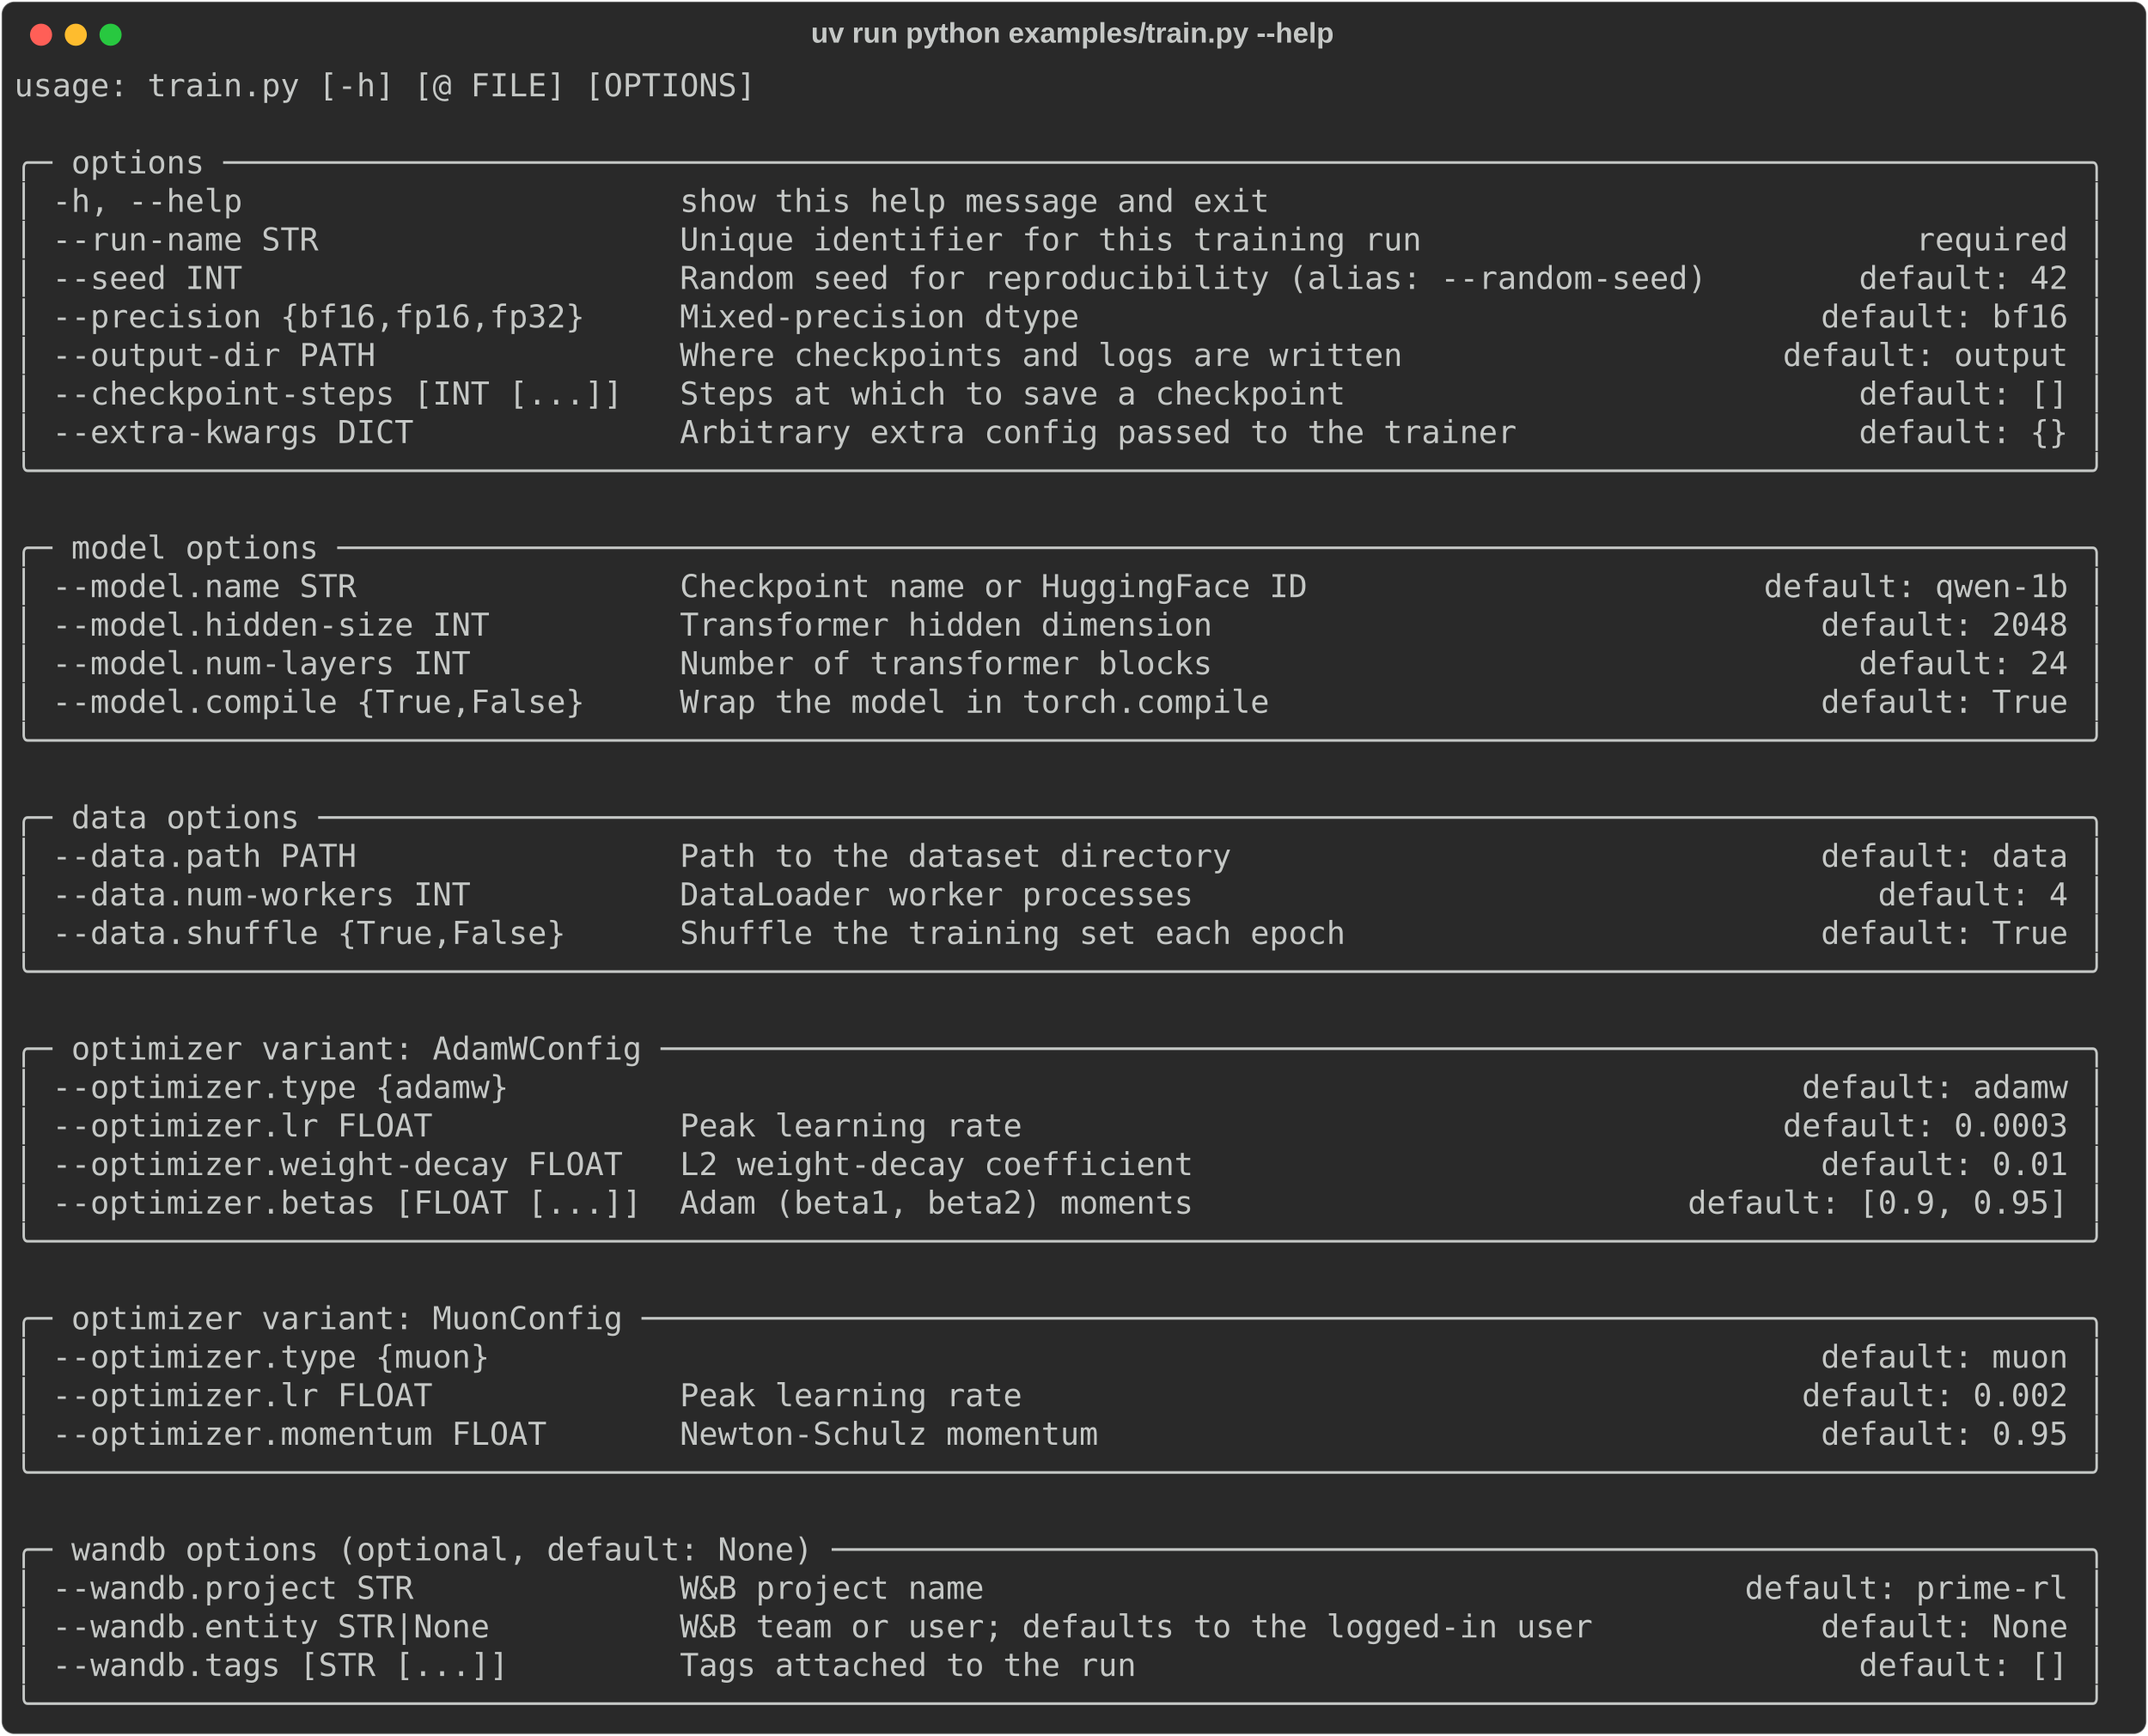
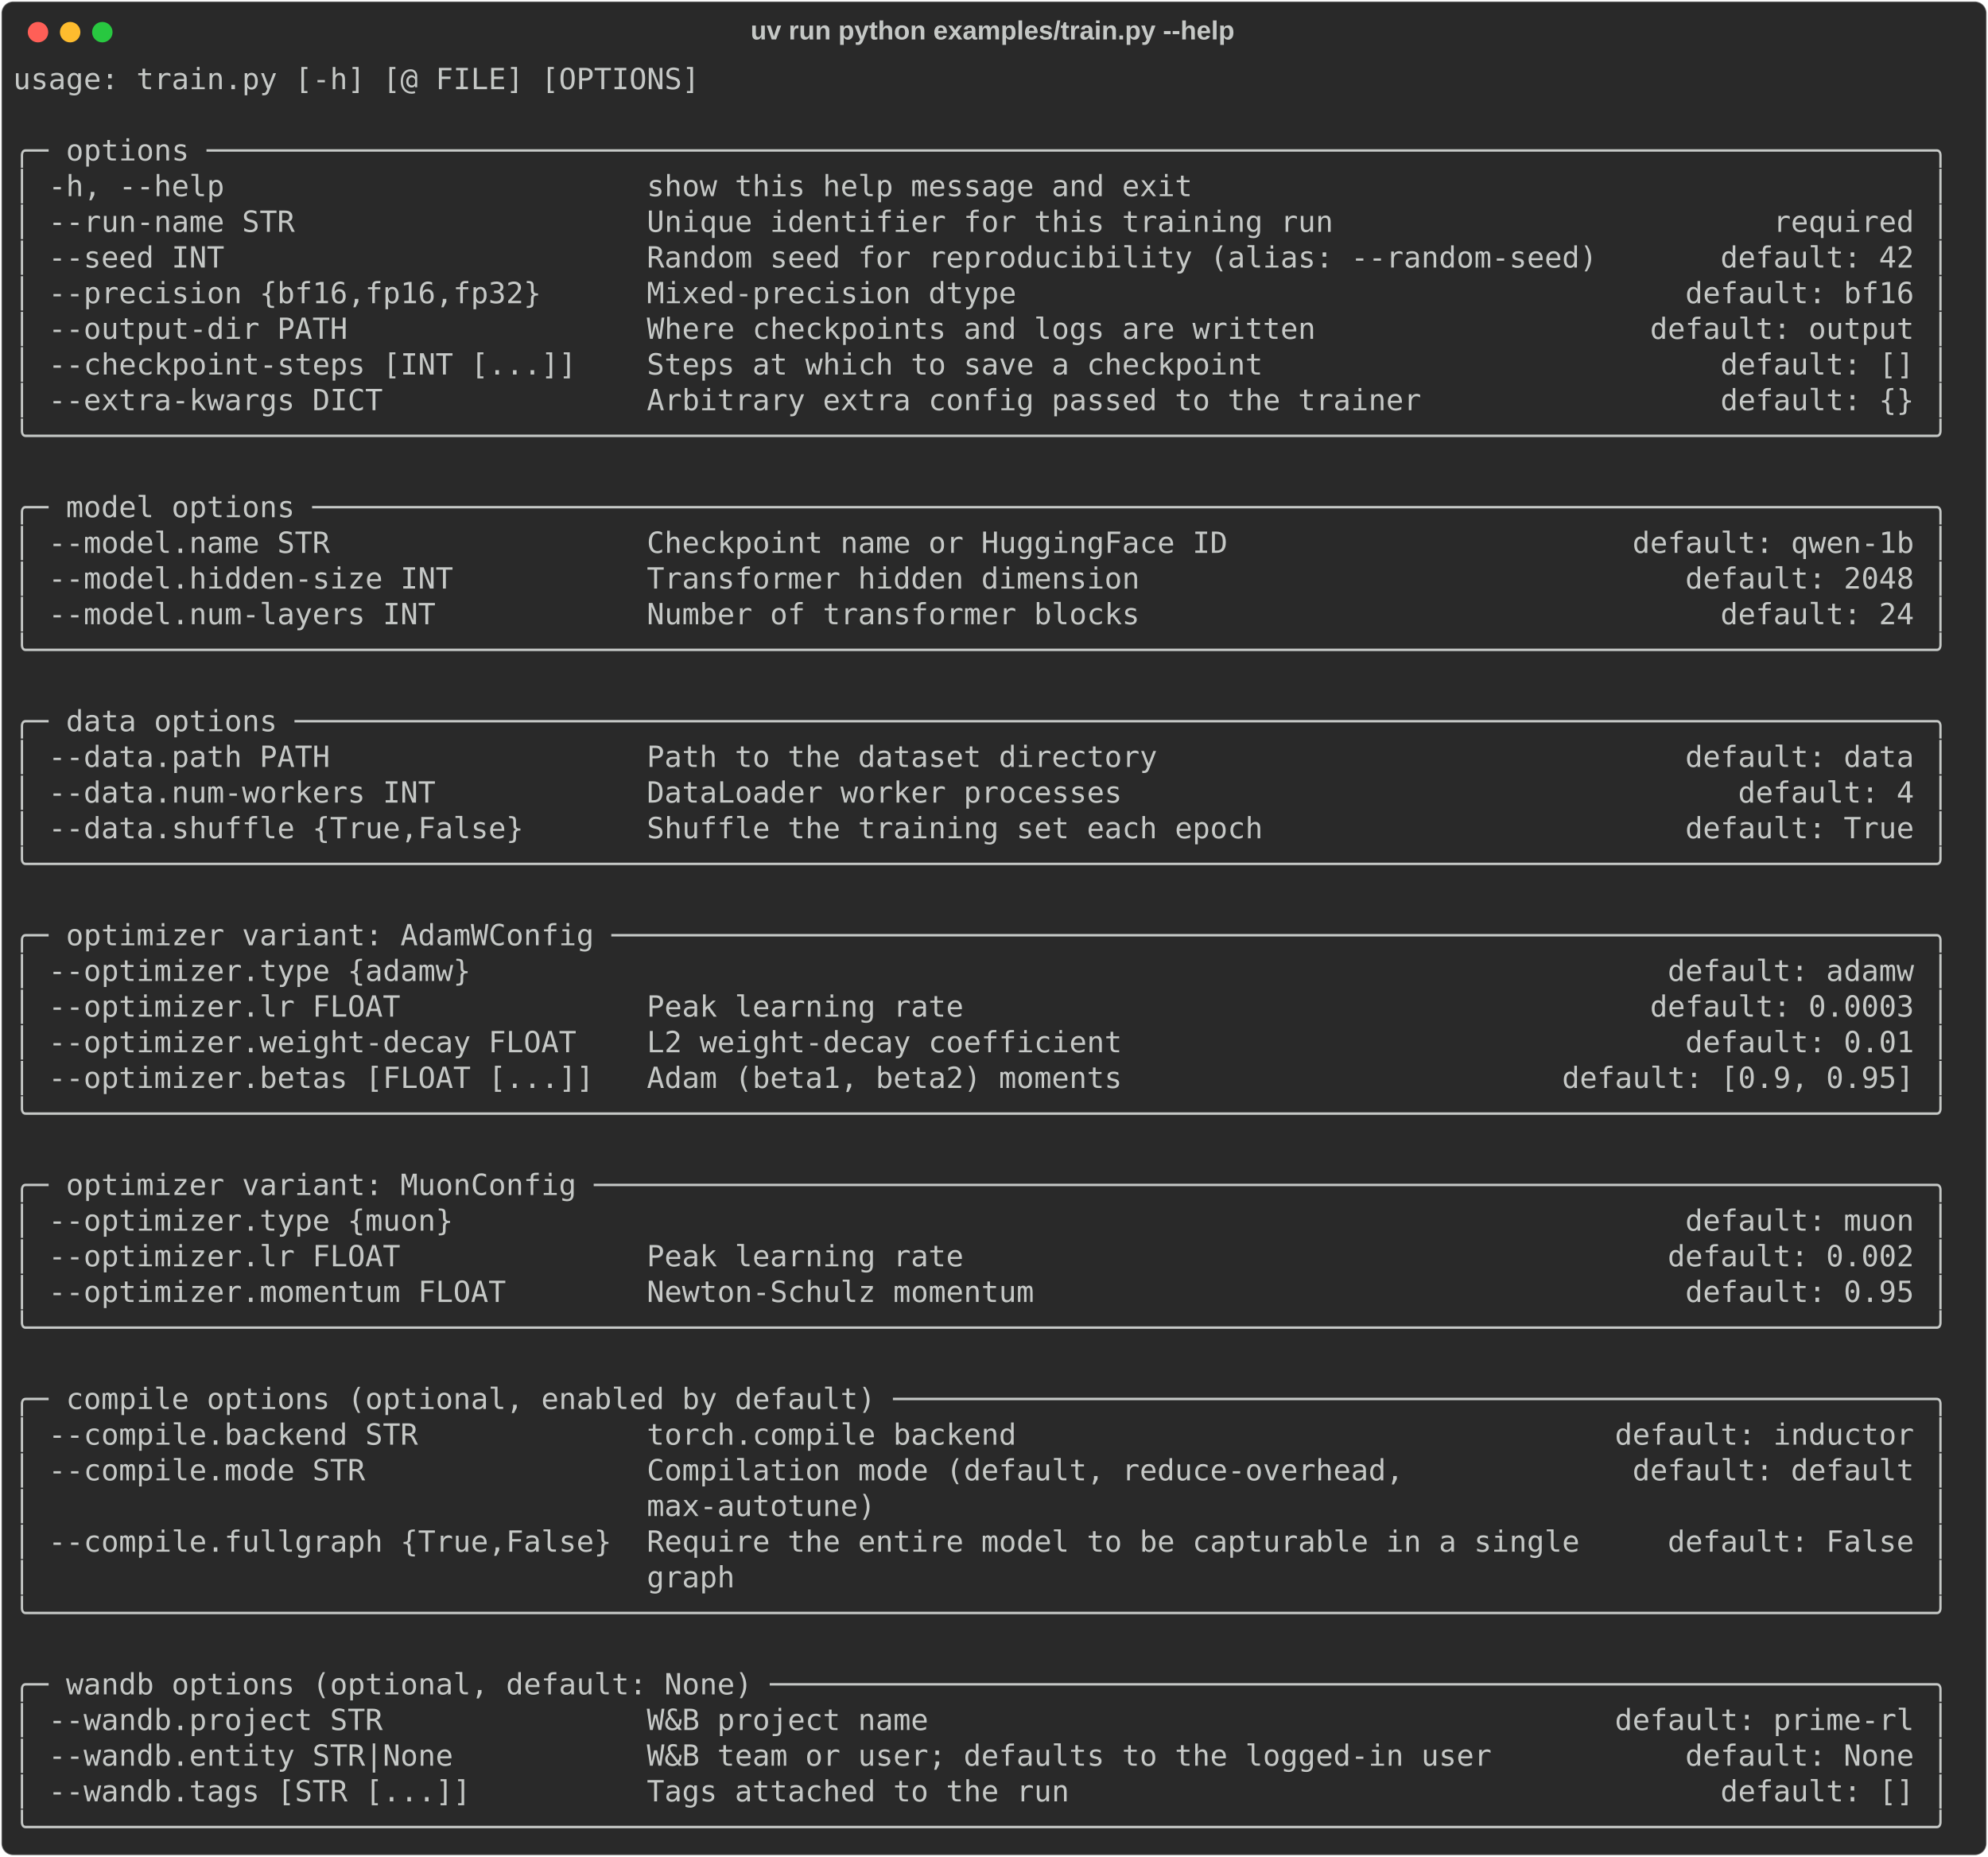
- <svg xmlns="http://www.w3.org/2000/svg" class="rich-terminal" viewBox="0 0 1360 1099.2">
+ <svg xmlns="http://www.w3.org/2000/svg" class="rich-terminal" viewBox="0 0 1360 1270.0">
  <style>

    @font-face {
        font-family: "Fira Code";
        src: local("FiraCode-Regular"),
                url("https://cdnjs.cloudflare.com/ajax/libs/firacode/6.2.0/woff2/FiraCode-Regular.woff2") format("woff2"),
                url("https://cdnjs.cloudflare.com/ajax/libs/firacode/6.2.0/woff/FiraCode-Regular.woff") format("woff");
        font-style: normal;
        font-weight: 400;
    }
    @font-face {
        font-family: "Fira Code";
        src: local("FiraCode-Bold"),
                url("https://cdnjs.cloudflare.com/ajax/libs/firacode/6.2.0/woff2/FiraCode-Bold.woff2") format("woff2"),
                url("https://cdnjs.cloudflare.com/ajax/libs/firacode/6.2.0/woff/FiraCode-Bold.woff") format("woff");
        font-style: bold;
        font-weight: 700;
    }

-     .terminal-1490849229-matrix {
+     .terminal-894539248-matrix {
        font-family: Fira Code, monospace;
        font-size: 20px;
        line-height: 24.4px;
        font-variant-east-asian: full-width;
    }

-     .terminal-1490849229-title {
+     .terminal-894539248-title {
        font-size: 18px;
        font-weight: bold;
        font-family: arial;
    }

-     .terminal-1490849229-r1 { fill: #c5c8c6 }
+     .terminal-894539248-r1 { fill: #c5c8c6 }
    </style>
  <defs>
-     <clipPath id="terminal-1490849229-clip-terminal">
-       <rect x="0" y="0" width="1341.0" height="1048.2" />
-     </clipPath>
-     <clipPath id="terminal-1490849229-line-0">
+     <clipPath id="terminal-894539248-clip-terminal">
+       <rect x="0" y="0" width="1341.0" height="1219.0" />
+     </clipPath>
+     <clipPath id="terminal-894539248-line-0">
      <rect x="0" y="1.5" width="1342" height="24.65" />
    </clipPath>
-     <clipPath id="terminal-1490849229-line-1">
+     <clipPath id="terminal-894539248-line-1">
      <rect x="0" y="25.9" width="1342" height="24.65" />
    </clipPath>
-     <clipPath id="terminal-1490849229-line-2">
+     <clipPath id="terminal-894539248-line-2">
      <rect x="0" y="50.3" width="1342" height="24.65" />
    </clipPath>
-     <clipPath id="terminal-1490849229-line-3">
+     <clipPath id="terminal-894539248-line-3">
      <rect x="0" y="74.7" width="1342" height="24.65" />
    </clipPath>
-     <clipPath id="terminal-1490849229-line-4">
+     <clipPath id="terminal-894539248-line-4">
      <rect x="0" y="99.1" width="1342" height="24.65" />
    </clipPath>
-     <clipPath id="terminal-1490849229-line-5">
+     <clipPath id="terminal-894539248-line-5">
      <rect x="0" y="123.5" width="1342" height="24.65" />
    </clipPath>
-     <clipPath id="terminal-1490849229-line-6">
+     <clipPath id="terminal-894539248-line-6">
      <rect x="0" y="147.9" width="1342" height="24.65" />
    </clipPath>
-     <clipPath id="terminal-1490849229-line-7">
+     <clipPath id="terminal-894539248-line-7">
      <rect x="0" y="172.3" width="1342" height="24.65" />
    </clipPath>
-     <clipPath id="terminal-1490849229-line-8">
+     <clipPath id="terminal-894539248-line-8">
      <rect x="0" y="196.7" width="1342" height="24.65" />
    </clipPath>
-     <clipPath id="terminal-1490849229-line-9">
+     <clipPath id="terminal-894539248-line-9">
      <rect x="0" y="221.1" width="1342" height="24.65" />
    </clipPath>
-     <clipPath id="terminal-1490849229-line-10">
+     <clipPath id="terminal-894539248-line-10">
      <rect x="0" y="245.5" width="1342" height="24.65" />
    </clipPath>
-     <clipPath id="terminal-1490849229-line-11">
+     <clipPath id="terminal-894539248-line-11">
      <rect x="0" y="269.9" width="1342" height="24.65" />
    </clipPath>
-     <clipPath id="terminal-1490849229-line-12">
+     <clipPath id="terminal-894539248-line-12">
      <rect x="0" y="294.3" width="1342" height="24.65" />
    </clipPath>
-     <clipPath id="terminal-1490849229-line-13">
+     <clipPath id="terminal-894539248-line-13">
      <rect x="0" y="318.7" width="1342" height="24.65" />
    </clipPath>
-     <clipPath id="terminal-1490849229-line-14">
+     <clipPath id="terminal-894539248-line-14">
      <rect x="0" y="343.1" width="1342" height="24.65" />
    </clipPath>
-     <clipPath id="terminal-1490849229-line-15">
+     <clipPath id="terminal-894539248-line-15">
      <rect x="0" y="367.5" width="1342" height="24.65" />
    </clipPath>
-     <clipPath id="terminal-1490849229-line-16">
+     <clipPath id="terminal-894539248-line-16">
      <rect x="0" y="391.9" width="1342" height="24.65" />
    </clipPath>
-     <clipPath id="terminal-1490849229-line-17">
+     <clipPath id="terminal-894539248-line-17">
      <rect x="0" y="416.3" width="1342" height="24.65" />
    </clipPath>
-     <clipPath id="terminal-1490849229-line-18">
+     <clipPath id="terminal-894539248-line-18">
      <rect x="0" y="440.7" width="1342" height="24.65" />
    </clipPath>
-     <clipPath id="terminal-1490849229-line-19">
+     <clipPath id="terminal-894539248-line-19">
      <rect x="0" y="465.1" width="1342" height="24.65" />
    </clipPath>
-     <clipPath id="terminal-1490849229-line-20">
+     <clipPath id="terminal-894539248-line-20">
      <rect x="0" y="489.5" width="1342" height="24.65" />
    </clipPath>
-     <clipPath id="terminal-1490849229-line-21">
+     <clipPath id="terminal-894539248-line-21">
      <rect x="0" y="513.9" width="1342" height="24.65" />
    </clipPath>
-     <clipPath id="terminal-1490849229-line-22">
+     <clipPath id="terminal-894539248-line-22">
      <rect x="0" y="538.3" width="1342" height="24.65" />
    </clipPath>
-     <clipPath id="terminal-1490849229-line-23">
+     <clipPath id="terminal-894539248-line-23">
      <rect x="0" y="562.7" width="1342" height="24.65" />
    </clipPath>
-     <clipPath id="terminal-1490849229-line-24">
+     <clipPath id="terminal-894539248-line-24">
      <rect x="0" y="587.1" width="1342" height="24.65" />
    </clipPath>
-     <clipPath id="terminal-1490849229-line-25">
+     <clipPath id="terminal-894539248-line-25">
      <rect x="0" y="611.5" width="1342" height="24.65" />
    </clipPath>
-     <clipPath id="terminal-1490849229-line-26">
+     <clipPath id="terminal-894539248-line-26">
      <rect x="0" y="635.9" width="1342" height="24.65" />
    </clipPath>
-     <clipPath id="terminal-1490849229-line-27">
+     <clipPath id="terminal-894539248-line-27">
      <rect x="0" y="660.3" width="1342" height="24.65" />
    </clipPath>
-     <clipPath id="terminal-1490849229-line-28">
+     <clipPath id="terminal-894539248-line-28">
      <rect x="0" y="684.7" width="1342" height="24.65" />
    </clipPath>
-     <clipPath id="terminal-1490849229-line-29">
+     <clipPath id="terminal-894539248-line-29">
      <rect x="0" y="709.1" width="1342" height="24.65" />
    </clipPath>
-     <clipPath id="terminal-1490849229-line-30">
+     <clipPath id="terminal-894539248-line-30">
      <rect x="0" y="733.5" width="1342" height="24.65" />
    </clipPath>
-     <clipPath id="terminal-1490849229-line-31">
+     <clipPath id="terminal-894539248-line-31">
      <rect x="0" y="757.9" width="1342" height="24.65" />
    </clipPath>
-     <clipPath id="terminal-1490849229-line-32">
+     <clipPath id="terminal-894539248-line-32">
      <rect x="0" y="782.3" width="1342" height="24.65" />
    </clipPath>
-     <clipPath id="terminal-1490849229-line-33">
+     <clipPath id="terminal-894539248-line-33">
      <rect x="0" y="806.7" width="1342" height="24.65" />
    </clipPath>
-     <clipPath id="terminal-1490849229-line-34">
+     <clipPath id="terminal-894539248-line-34">
      <rect x="0" y="831.1" width="1342" height="24.65" />
    </clipPath>
-     <clipPath id="terminal-1490849229-line-35">
+     <clipPath id="terminal-894539248-line-35">
      <rect x="0" y="855.5" width="1342" height="24.65" />
    </clipPath>
-     <clipPath id="terminal-1490849229-line-36">
+     <clipPath id="terminal-894539248-line-36">
      <rect x="0" y="879.9" width="1342" height="24.65" />
    </clipPath>
-     <clipPath id="terminal-1490849229-line-37">
+     <clipPath id="terminal-894539248-line-37">
      <rect x="0" y="904.3" width="1342" height="24.65" />
    </clipPath>
-     <clipPath id="terminal-1490849229-line-38">
+     <clipPath id="terminal-894539248-line-38">
      <rect x="0" y="928.7" width="1342" height="24.65" />
    </clipPath>
-     <clipPath id="terminal-1490849229-line-39">
+     <clipPath id="terminal-894539248-line-39">
      <rect x="0" y="953.1" width="1342" height="24.65" />
    </clipPath>
-     <clipPath id="terminal-1490849229-line-40">
+     <clipPath id="terminal-894539248-line-40">
      <rect x="0" y="977.5" width="1342" height="24.65" />
    </clipPath>
-     <clipPath id="terminal-1490849229-line-41">
+     <clipPath id="terminal-894539248-line-41">
      <rect x="0" y="1001.9" width="1342" height="24.65" />
    </clipPath>
+     <clipPath id="terminal-894539248-line-42">
+       <rect x="0" y="1026.3" width="1342" height="24.65" />
+     </clipPath>
+     <clipPath id="terminal-894539248-line-43">
+       <rect x="0" y="1050.7" width="1342" height="24.65" />
+     </clipPath>
+     <clipPath id="terminal-894539248-line-44">
+       <rect x="0" y="1075.1" width="1342" height="24.65" />
+     </clipPath>
+     <clipPath id="terminal-894539248-line-45">
+       <rect x="0" y="1099.5" width="1342" height="24.65" />
+     </clipPath>
+     <clipPath id="terminal-894539248-line-46">
+       <rect x="0" y="1123.9" width="1342" height="24.65" />
+     </clipPath>
+     <clipPath id="terminal-894539248-line-47">
+       <rect x="0" y="1148.3" width="1342" height="24.65" />
+     </clipPath>
+     <clipPath id="terminal-894539248-line-48">
+       <rect x="0" y="1172.7" width="1342" height="24.65" />
+     </clipPath>
  </defs>
-   <rect fill="#292929" stroke="rgba(255,255,255,0.35)" stroke-width="1" x="1" y="1" width="1358" height="1097.2" rx="8" />
-   <text class="terminal-1490849229-title" fill="#c5c8c6" text-anchor="middle" x="679" y="27">uv run python examples/train.py --help</text>
+   <rect fill="#292929" stroke="rgba(255,255,255,0.35)" stroke-width="1" x="1" y="1" width="1358" height="1268" rx="8" />
+   <text class="terminal-894539248-title" fill="#c5c8c6" text-anchor="middle" x="679" y="27">uv run python examples/train.py --help</text>
  <g transform="translate(26,22)">
    <circle cx="0" cy="0" r="7" fill="#ff5f57" />
    <circle cx="22" cy="0" r="7" fill="#febc2e" />
    <circle cx="44" cy="0" r="7" fill="#28c840" />
  </g>
-   <g transform="translate(9, 41)" clip-path="url(#terminal-1490849229-clip-terminal)">
-     <g class="terminal-1490849229-matrix">
-       <text class="terminal-1490849229-r1" x="0" y="20" textLength="475.8" clip-path="url(#terminal-1490849229-line-0)">usage: train.py [-h] [@ FILE] [OPTIONS]</text>
-       <text class="terminal-1490849229-r1" x="1342" y="20" textLength="12.2" clip-path="url(#terminal-1490849229-line-0)">
- </text>
-       <text class="terminal-1490849229-r1" x="1342" y="44.4" textLength="12.2" clip-path="url(#terminal-1490849229-line-1)">
- </text>
-       <text class="terminal-1490849229-r1" x="0" y="68.8" textLength="1342" clip-path="url(#terminal-1490849229-line-2)">╭─ options ──────────────────────────────────────────────────────────────────────────────────────────────────╮</text>
-       <text class="terminal-1490849229-r1" x="1342" y="68.8" textLength="12.2" clip-path="url(#terminal-1490849229-line-2)">
- </text>
-       <text class="terminal-1490849229-r1" x="0" y="93.2" textLength="1342" clip-path="url(#terminal-1490849229-line-3)">│ -h, --help                       show this help message and exit                                           │</text>
-       <text class="terminal-1490849229-r1" x="1342" y="93.2" textLength="12.2" clip-path="url(#terminal-1490849229-line-3)">
- </text>
-       <text class="terminal-1490849229-r1" x="0" y="117.6" textLength="1342" clip-path="url(#terminal-1490849229-line-4)">│ --run-name STR                   Unique identifier for this training run                          required │</text>
-       <text class="terminal-1490849229-r1" x="1342" y="117.6" textLength="12.2" clip-path="url(#terminal-1490849229-line-4)">
- </text>
-       <text class="terminal-1490849229-r1" x="0" y="142" textLength="1342" clip-path="url(#terminal-1490849229-line-5)">│ --seed INT                       Random seed for reproducibility (alias: --random-seed)        default: 42 │</text>
-       <text class="terminal-1490849229-r1" x="1342" y="142" textLength="12.2" clip-path="url(#terminal-1490849229-line-5)">
- </text>
-       <text class="terminal-1490849229-r1" x="0" y="166.4" textLength="1342" clip-path="url(#terminal-1490849229-line-6)">│ --precision {bf16,fp16,fp32}     Mixed-precision dtype                                       default: bf16 │</text>
-       <text class="terminal-1490849229-r1" x="1342" y="166.4" textLength="12.2" clip-path="url(#terminal-1490849229-line-6)">
- </text>
-       <text class="terminal-1490849229-r1" x="0" y="190.8" textLength="1342" clip-path="url(#terminal-1490849229-line-7)">│ --output-dir PATH                Where checkpoints and logs are written                    default: output │</text>
-       <text class="terminal-1490849229-r1" x="1342" y="190.8" textLength="12.2" clip-path="url(#terminal-1490849229-line-7)">
- </text>
-       <text class="terminal-1490849229-r1" x="0" y="215.2" textLength="1342" clip-path="url(#terminal-1490849229-line-8)">│ --checkpoint-steps [INT [...]]   Steps at which to save a checkpoint                           default: [] │</text>
-       <text class="terminal-1490849229-r1" x="1342" y="215.2" textLength="12.2" clip-path="url(#terminal-1490849229-line-8)">
- </text>
-       <text class="terminal-1490849229-r1" x="0" y="239.6" textLength="1342" clip-path="url(#terminal-1490849229-line-9)">│ --extra-kwargs DICT              Arbitrary extra config passed to the trainer                  default: {} │</text>
-       <text class="terminal-1490849229-r1" x="1342" y="239.6" textLength="12.2" clip-path="url(#terminal-1490849229-line-9)">
- </text>
-       <text class="terminal-1490849229-r1" x="0" y="264" textLength="1342" clip-path="url(#terminal-1490849229-line-10)">╰────────────────────────────────────────────────────────────────────────────────────────────────────────────╯</text>
-       <text class="terminal-1490849229-r1" x="1342" y="264" textLength="12.2" clip-path="url(#terminal-1490849229-line-10)">
- </text>
-       <text class="terminal-1490849229-r1" x="1342" y="288.4" textLength="12.2" clip-path="url(#terminal-1490849229-line-11)">
- </text>
-       <text class="terminal-1490849229-r1" x="0" y="312.8" textLength="1342" clip-path="url(#terminal-1490849229-line-12)">╭─ model options ────────────────────────────────────────────────────────────────────────────────────────────╮</text>
-       <text class="terminal-1490849229-r1" x="1342" y="312.8" textLength="12.2" clip-path="url(#terminal-1490849229-line-12)">
- </text>
-       <text class="terminal-1490849229-r1" x="0" y="337.2" textLength="1342" clip-path="url(#terminal-1490849229-line-13)">│ --model.name STR                 Checkpoint name or HuggingFace ID                        default: qwen-1b │</text>
-       <text class="terminal-1490849229-r1" x="1342" y="337.2" textLength="12.2" clip-path="url(#terminal-1490849229-line-13)">
- </text>
-       <text class="terminal-1490849229-r1" x="0" y="361.6" textLength="1342" clip-path="url(#terminal-1490849229-line-14)">│ --model.hidden-size INT          Transformer hidden dimension                                default: 2048 │</text>
-       <text class="terminal-1490849229-r1" x="1342" y="361.6" textLength="12.2" clip-path="url(#terminal-1490849229-line-14)">
- </text>
-       <text class="terminal-1490849229-r1" x="0" y="386" textLength="1342" clip-path="url(#terminal-1490849229-line-15)">│ --model.num-layers INT           Number of transformer blocks                                  default: 24 │</text>
-       <text class="terminal-1490849229-r1" x="1342" y="386" textLength="12.2" clip-path="url(#terminal-1490849229-line-15)">
- </text>
-       <text class="terminal-1490849229-r1" x="0" y="410.4" textLength="1342" clip-path="url(#terminal-1490849229-line-16)">│ --model.compile {True,False}     Wrap the model in torch.compile                             default: True │</text>
-       <text class="terminal-1490849229-r1" x="1342" y="410.4" textLength="12.2" clip-path="url(#terminal-1490849229-line-16)">
- </text>
-       <text class="terminal-1490849229-r1" x="0" y="434.8" textLength="1342" clip-path="url(#terminal-1490849229-line-17)">╰────────────────────────────────────────────────────────────────────────────────────────────────────────────╯</text>
-       <text class="terminal-1490849229-r1" x="1342" y="434.8" textLength="12.2" clip-path="url(#terminal-1490849229-line-17)">
- </text>
-       <text class="terminal-1490849229-r1" x="1342" y="459.2" textLength="12.2" clip-path="url(#terminal-1490849229-line-18)">
- </text>
-       <text class="terminal-1490849229-r1" x="0" y="483.6" textLength="1342" clip-path="url(#terminal-1490849229-line-19)">╭─ data options ─────────────────────────────────────────────────────────────────────────────────────────────╮</text>
-       <text class="terminal-1490849229-r1" x="1342" y="483.6" textLength="12.2" clip-path="url(#terminal-1490849229-line-19)">
- </text>
-       <text class="terminal-1490849229-r1" x="0" y="508" textLength="1342" clip-path="url(#terminal-1490849229-line-20)">│ --data.path PATH                 Path to the dataset directory                               default: data │</text>
-       <text class="terminal-1490849229-r1" x="1342" y="508" textLength="12.2" clip-path="url(#terminal-1490849229-line-20)">
- </text>
-       <text class="terminal-1490849229-r1" x="0" y="532.4" textLength="1342" clip-path="url(#terminal-1490849229-line-21)">│ --data.num-workers INT           DataLoader worker processes                                    default: 4 │</text>
-       <text class="terminal-1490849229-r1" x="1342" y="532.4" textLength="12.2" clip-path="url(#terminal-1490849229-line-21)">
- </text>
-       <text class="terminal-1490849229-r1" x="0" y="556.8" textLength="1342" clip-path="url(#terminal-1490849229-line-22)">│ --data.shuffle {True,False}      Shuffle the training set each epoch                         default: True │</text>
-       <text class="terminal-1490849229-r1" x="1342" y="556.8" textLength="12.2" clip-path="url(#terminal-1490849229-line-22)">
- </text>
-       <text class="terminal-1490849229-r1" x="0" y="581.2" textLength="1342" clip-path="url(#terminal-1490849229-line-23)">╰────────────────────────────────────────────────────────────────────────────────────────────────────────────╯</text>
-       <text class="terminal-1490849229-r1" x="1342" y="581.2" textLength="12.2" clip-path="url(#terminal-1490849229-line-23)">
- </text>
-       <text class="terminal-1490849229-r1" x="1342" y="605.6" textLength="12.2" clip-path="url(#terminal-1490849229-line-24)">
- </text>
-       <text class="terminal-1490849229-r1" x="0" y="630" textLength="1342" clip-path="url(#terminal-1490849229-line-25)">╭─ optimizer variant: AdamWConfig ───────────────────────────────────────────────────────────────────────────╮</text>
-       <text class="terminal-1490849229-r1" x="1342" y="630" textLength="12.2" clip-path="url(#terminal-1490849229-line-25)">
- </text>
-       <text class="terminal-1490849229-r1" x="0" y="654.4" textLength="1342" clip-path="url(#terminal-1490849229-line-26)">│ --optimizer.type {adamw}                                                                    default: adamw │</text>
-       <text class="terminal-1490849229-r1" x="1342" y="654.4" textLength="12.2" clip-path="url(#terminal-1490849229-line-26)">
- </text>
-       <text class="terminal-1490849229-r1" x="0" y="678.8" textLength="1342" clip-path="url(#terminal-1490849229-line-27)">│ --optimizer.lr FLOAT             Peak learning rate                                        default: 0.0003 │</text>
-       <text class="terminal-1490849229-r1" x="1342" y="678.8" textLength="12.2" clip-path="url(#terminal-1490849229-line-27)">
- </text>
-       <text class="terminal-1490849229-r1" x="0" y="703.2" textLength="1342" clip-path="url(#terminal-1490849229-line-28)">│ --optimizer.weight-decay FLOAT   L2 weight-decay coefficient                                 default: 0.01 │</text>
-       <text class="terminal-1490849229-r1" x="1342" y="703.2" textLength="12.2" clip-path="url(#terminal-1490849229-line-28)">
- </text>
-       <text class="terminal-1490849229-r1" x="0" y="727.6" textLength="1342" clip-path="url(#terminal-1490849229-line-29)">│ --optimizer.betas [FLOAT [...]]  Adam (beta1, beta2) moments                          default: [0.9, 0.95] │</text>
-       <text class="terminal-1490849229-r1" x="1342" y="727.6" textLength="12.2" clip-path="url(#terminal-1490849229-line-29)">
- </text>
-       <text class="terminal-1490849229-r1" x="0" y="752" textLength="1342" clip-path="url(#terminal-1490849229-line-30)">╰────────────────────────────────────────────────────────────────────────────────────────────────────────────╯</text>
-       <text class="terminal-1490849229-r1" x="1342" y="752" textLength="12.2" clip-path="url(#terminal-1490849229-line-30)">
- </text>
-       <text class="terminal-1490849229-r1" x="1342" y="776.4" textLength="12.2" clip-path="url(#terminal-1490849229-line-31)">
- </text>
-       <text class="terminal-1490849229-r1" x="0" y="800.8" textLength="1342" clip-path="url(#terminal-1490849229-line-32)">╭─ optimizer variant: MuonConfig ────────────────────────────────────────────────────────────────────────────╮</text>
-       <text class="terminal-1490849229-r1" x="1342" y="800.8" textLength="12.2" clip-path="url(#terminal-1490849229-line-32)">
- </text>
-       <text class="terminal-1490849229-r1" x="0" y="825.2" textLength="1342" clip-path="url(#terminal-1490849229-line-33)">│ --optimizer.type {muon}                                                                      default: muon │</text>
-       <text class="terminal-1490849229-r1" x="1342" y="825.2" textLength="12.2" clip-path="url(#terminal-1490849229-line-33)">
- </text>
-       <text class="terminal-1490849229-r1" x="0" y="849.6" textLength="1342" clip-path="url(#terminal-1490849229-line-34)">│ --optimizer.lr FLOAT             Peak learning rate                                         default: 0.002 │</text>
-       <text class="terminal-1490849229-r1" x="1342" y="849.6" textLength="12.2" clip-path="url(#terminal-1490849229-line-34)">
- </text>
-       <text class="terminal-1490849229-r1" x="0" y="874" textLength="1342" clip-path="url(#terminal-1490849229-line-35)">│ --optimizer.momentum FLOAT       Newton-Schulz momentum                                      default: 0.95 │</text>
-       <text class="terminal-1490849229-r1" x="1342" y="874" textLength="12.2" clip-path="url(#terminal-1490849229-line-35)">
- </text>
-       <text class="terminal-1490849229-r1" x="0" y="898.4" textLength="1342" clip-path="url(#terminal-1490849229-line-36)">╰────────────────────────────────────────────────────────────────────────────────────────────────────────────╯</text>
-       <text class="terminal-1490849229-r1" x="1342" y="898.4" textLength="12.2" clip-path="url(#terminal-1490849229-line-36)">
- </text>
-       <text class="terminal-1490849229-r1" x="1342" y="922.8" textLength="12.2" clip-path="url(#terminal-1490849229-line-37)">
- </text>
-       <text class="terminal-1490849229-r1" x="0" y="947.2" textLength="1342" clip-path="url(#terminal-1490849229-line-38)">╭─ wandb options (optional, default: None) ──────────────────────────────────────────────────────────────────╮</text>
-       <text class="terminal-1490849229-r1" x="1342" y="947.2" textLength="12.2" clip-path="url(#terminal-1490849229-line-38)">
- </text>
-       <text class="terminal-1490849229-r1" x="0" y="971.6" textLength="1342" clip-path="url(#terminal-1490849229-line-39)">│ --wandb.project STR              W&amp;B project name                                        default: prime-rl │</text>
-       <text class="terminal-1490849229-r1" x="1342" y="971.6" textLength="12.2" clip-path="url(#terminal-1490849229-line-39)">
- </text>
-       <text class="terminal-1490849229-r1" x="0" y="996" textLength="1342" clip-path="url(#terminal-1490849229-line-40)">│ --wandb.entity STR|None          W&amp;B team or user; defaults to the logged-in user            default: None │</text>
-       <text class="terminal-1490849229-r1" x="1342" y="996" textLength="12.2" clip-path="url(#terminal-1490849229-line-40)">
- </text>
-       <text class="terminal-1490849229-r1" x="0" y="1020.4" textLength="1342" clip-path="url(#terminal-1490849229-line-41)">│ --wandb.tags [STR [...]]         Tags attached to the run                                      default: [] │</text>
-       <text class="terminal-1490849229-r1" x="1342" y="1020.4" textLength="12.2" clip-path="url(#terminal-1490849229-line-41)">
- </text>
-       <text class="terminal-1490849229-r1" x="0" y="1044.8" textLength="1342" clip-path="url(#terminal-1490849229-line-42)">╰────────────────────────────────────────────────────────────────────────────────────────────────────────────╯</text>
-       <text class="terminal-1490849229-r1" x="1342" y="1044.8" textLength="12.2" clip-path="url(#terminal-1490849229-line-42)">
+   <g transform="translate(9, 41)" clip-path="url(#terminal-894539248-clip-terminal)">
+     <g class="terminal-894539248-matrix">
+       <text class="terminal-894539248-r1" x="0" y="20" textLength="475.8" clip-path="url(#terminal-894539248-line-0)">usage: train.py [-h] [@ FILE] [OPTIONS]</text>
+       <text class="terminal-894539248-r1" x="1342" y="20" textLength="12.2" clip-path="url(#terminal-894539248-line-0)">
+ </text>
+       <text class="terminal-894539248-r1" x="1342" y="44.4" textLength="12.2" clip-path="url(#terminal-894539248-line-1)">
+ </text>
+       <text class="terminal-894539248-r1" x="0" y="68.8" textLength="1342" clip-path="url(#terminal-894539248-line-2)">╭─ options ──────────────────────────────────────────────────────────────────────────────────────────────────╮</text>
+       <text class="terminal-894539248-r1" x="1342" y="68.8" textLength="12.2" clip-path="url(#terminal-894539248-line-2)">
+ </text>
+       <text class="terminal-894539248-r1" x="0" y="93.2" textLength="1342" clip-path="url(#terminal-894539248-line-3)">│ -h, --help                        show this help message and exit                                          │</text>
+       <text class="terminal-894539248-r1" x="1342" y="93.2" textLength="12.2" clip-path="url(#terminal-894539248-line-3)">
+ </text>
+       <text class="terminal-894539248-r1" x="0" y="117.6" textLength="1342" clip-path="url(#terminal-894539248-line-4)">│ --run-name STR                    Unique identifier for this training run                         required │</text>
+       <text class="terminal-894539248-r1" x="1342" y="117.6" textLength="12.2" clip-path="url(#terminal-894539248-line-4)">
+ </text>
+       <text class="terminal-894539248-r1" x="0" y="142" textLength="1342" clip-path="url(#terminal-894539248-line-5)">│ --seed INT                        Random seed for reproducibility (alias: --random-seed)       default: 42 │</text>
+       <text class="terminal-894539248-r1" x="1342" y="142" textLength="12.2" clip-path="url(#terminal-894539248-line-5)">
+ </text>
+       <text class="terminal-894539248-r1" x="0" y="166.4" textLength="1342" clip-path="url(#terminal-894539248-line-6)">│ --precision {bf16,fp16,fp32}      Mixed-precision dtype                                      default: bf16 │</text>
+       <text class="terminal-894539248-r1" x="1342" y="166.4" textLength="12.2" clip-path="url(#terminal-894539248-line-6)">
+ </text>
+       <text class="terminal-894539248-r1" x="0" y="190.8" textLength="1342" clip-path="url(#terminal-894539248-line-7)">│ --output-dir PATH                 Where checkpoints and logs are written                   default: output │</text>
+       <text class="terminal-894539248-r1" x="1342" y="190.8" textLength="12.2" clip-path="url(#terminal-894539248-line-7)">
+ </text>
+       <text class="terminal-894539248-r1" x="0" y="215.2" textLength="1342" clip-path="url(#terminal-894539248-line-8)">│ --checkpoint-steps [INT [...]]    Steps at which to save a checkpoint                          default: [] │</text>
+       <text class="terminal-894539248-r1" x="1342" y="215.2" textLength="12.2" clip-path="url(#terminal-894539248-line-8)">
+ </text>
+       <text class="terminal-894539248-r1" x="0" y="239.6" textLength="1342" clip-path="url(#terminal-894539248-line-9)">│ --extra-kwargs DICT               Arbitrary extra config passed to the trainer                 default: {} │</text>
+       <text class="terminal-894539248-r1" x="1342" y="239.6" textLength="12.2" clip-path="url(#terminal-894539248-line-9)">
+ </text>
+       <text class="terminal-894539248-r1" x="0" y="264" textLength="1342" clip-path="url(#terminal-894539248-line-10)">╰────────────────────────────────────────────────────────────────────────────────────────────────────────────╯</text>
+       <text class="terminal-894539248-r1" x="1342" y="264" textLength="12.2" clip-path="url(#terminal-894539248-line-10)">
+ </text>
+       <text class="terminal-894539248-r1" x="1342" y="288.4" textLength="12.2" clip-path="url(#terminal-894539248-line-11)">
+ </text>
+       <text class="terminal-894539248-r1" x="0" y="312.8" textLength="1342" clip-path="url(#terminal-894539248-line-12)">╭─ model options ────────────────────────────────────────────────────────────────────────────────────────────╮</text>
+       <text class="terminal-894539248-r1" x="1342" y="312.8" textLength="12.2" clip-path="url(#terminal-894539248-line-12)">
+ </text>
+       <text class="terminal-894539248-r1" x="0" y="337.2" textLength="1342" clip-path="url(#terminal-894539248-line-13)">│ --model.name STR                  Checkpoint name or HuggingFace ID                       default: qwen-1b │</text>
+       <text class="terminal-894539248-r1" x="1342" y="337.2" textLength="12.2" clip-path="url(#terminal-894539248-line-13)">
+ </text>
+       <text class="terminal-894539248-r1" x="0" y="361.6" textLength="1342" clip-path="url(#terminal-894539248-line-14)">│ --model.hidden-size INT           Transformer hidden dimension                               default: 2048 │</text>
+       <text class="terminal-894539248-r1" x="1342" y="361.6" textLength="12.2" clip-path="url(#terminal-894539248-line-14)">
+ </text>
+       <text class="terminal-894539248-r1" x="0" y="386" textLength="1342" clip-path="url(#terminal-894539248-line-15)">│ --model.num-layers INT            Number of transformer blocks                                 default: 24 │</text>
+       <text class="terminal-894539248-r1" x="1342" y="386" textLength="12.2" clip-path="url(#terminal-894539248-line-15)">
+ </text>
+       <text class="terminal-894539248-r1" x="0" y="410.4" textLength="1342" clip-path="url(#terminal-894539248-line-16)">╰────────────────────────────────────────────────────────────────────────────────────────────────────────────╯</text>
+       <text class="terminal-894539248-r1" x="1342" y="410.4" textLength="12.2" clip-path="url(#terminal-894539248-line-16)">
+ </text>
+       <text class="terminal-894539248-r1" x="1342" y="434.8" textLength="12.2" clip-path="url(#terminal-894539248-line-17)">
+ </text>
+       <text class="terminal-894539248-r1" x="0" y="459.2" textLength="1342" clip-path="url(#terminal-894539248-line-18)">╭─ data options ─────────────────────────────────────────────────────────────────────────────────────────────╮</text>
+       <text class="terminal-894539248-r1" x="1342" y="459.2" textLength="12.2" clip-path="url(#terminal-894539248-line-18)">
+ </text>
+       <text class="terminal-894539248-r1" x="0" y="483.6" textLength="1342" clip-path="url(#terminal-894539248-line-19)">│ --data.path PATH                  Path to the dataset directory                              default: data │</text>
+       <text class="terminal-894539248-r1" x="1342" y="483.6" textLength="12.2" clip-path="url(#terminal-894539248-line-19)">
+ </text>
+       <text class="terminal-894539248-r1" x="0" y="508" textLength="1342" clip-path="url(#terminal-894539248-line-20)">│ --data.num-workers INT            DataLoader worker processes                                   default: 4 │</text>
+       <text class="terminal-894539248-r1" x="1342" y="508" textLength="12.2" clip-path="url(#terminal-894539248-line-20)">
+ </text>
+       <text class="terminal-894539248-r1" x="0" y="532.4" textLength="1342" clip-path="url(#terminal-894539248-line-21)">│ --data.shuffle {True,False}       Shuffle the training set each epoch                        default: True │</text>
+       <text class="terminal-894539248-r1" x="1342" y="532.4" textLength="12.2" clip-path="url(#terminal-894539248-line-21)">
+ </text>
+       <text class="terminal-894539248-r1" x="0" y="556.8" textLength="1342" clip-path="url(#terminal-894539248-line-22)">╰────────────────────────────────────────────────────────────────────────────────────────────────────────────╯</text>
+       <text class="terminal-894539248-r1" x="1342" y="556.8" textLength="12.2" clip-path="url(#terminal-894539248-line-22)">
+ </text>
+       <text class="terminal-894539248-r1" x="1342" y="581.2" textLength="12.2" clip-path="url(#terminal-894539248-line-23)">
+ </text>
+       <text class="terminal-894539248-r1" x="0" y="605.6" textLength="1342" clip-path="url(#terminal-894539248-line-24)">╭─ optimizer variant: AdamWConfig ───────────────────────────────────────────────────────────────────────────╮</text>
+       <text class="terminal-894539248-r1" x="1342" y="605.6" textLength="12.2" clip-path="url(#terminal-894539248-line-24)">
+ </text>
+       <text class="terminal-894539248-r1" x="0" y="630" textLength="1342" clip-path="url(#terminal-894539248-line-25)">│ --optimizer.type {adamw}                                                                    default: adamw │</text>
+       <text class="terminal-894539248-r1" x="1342" y="630" textLength="12.2" clip-path="url(#terminal-894539248-line-25)">
+ </text>
+       <text class="terminal-894539248-r1" x="0" y="654.4" textLength="1342" clip-path="url(#terminal-894539248-line-26)">│ --optimizer.lr FLOAT              Peak learning rate                                       default: 0.0003 │</text>
+       <text class="terminal-894539248-r1" x="1342" y="654.4" textLength="12.2" clip-path="url(#terminal-894539248-line-26)">
+ </text>
+       <text class="terminal-894539248-r1" x="0" y="678.8" textLength="1342" clip-path="url(#terminal-894539248-line-27)">│ --optimizer.weight-decay FLOAT    L2 weight-decay coefficient                                default: 0.01 │</text>
+       <text class="terminal-894539248-r1" x="1342" y="678.8" textLength="12.2" clip-path="url(#terminal-894539248-line-27)">
+ </text>
+       <text class="terminal-894539248-r1" x="0" y="703.2" textLength="1342" clip-path="url(#terminal-894539248-line-28)">│ --optimizer.betas [FLOAT [...]]   Adam (beta1, beta2) moments                         default: [0.9, 0.95] │</text>
+       <text class="terminal-894539248-r1" x="1342" y="703.2" textLength="12.2" clip-path="url(#terminal-894539248-line-28)">
+ </text>
+       <text class="terminal-894539248-r1" x="0" y="727.6" textLength="1342" clip-path="url(#terminal-894539248-line-29)">╰────────────────────────────────────────────────────────────────────────────────────────────────────────────╯</text>
+       <text class="terminal-894539248-r1" x="1342" y="727.6" textLength="12.2" clip-path="url(#terminal-894539248-line-29)">
+ </text>
+       <text class="terminal-894539248-r1" x="1342" y="752" textLength="12.2" clip-path="url(#terminal-894539248-line-30)">
+ </text>
+       <text class="terminal-894539248-r1" x="0" y="776.4" textLength="1342" clip-path="url(#terminal-894539248-line-31)">╭─ optimizer variant: MuonConfig ────────────────────────────────────────────────────────────────────────────╮</text>
+       <text class="terminal-894539248-r1" x="1342" y="776.4" textLength="12.2" clip-path="url(#terminal-894539248-line-31)">
+ </text>
+       <text class="terminal-894539248-r1" x="0" y="800.8" textLength="1342" clip-path="url(#terminal-894539248-line-32)">│ --optimizer.type {muon}                                                                      default: muon │</text>
+       <text class="terminal-894539248-r1" x="1342" y="800.8" textLength="12.2" clip-path="url(#terminal-894539248-line-32)">
+ </text>
+       <text class="terminal-894539248-r1" x="0" y="825.2" textLength="1342" clip-path="url(#terminal-894539248-line-33)">│ --optimizer.lr FLOAT              Peak learning rate                                        default: 0.002 │</text>
+       <text class="terminal-894539248-r1" x="1342" y="825.2" textLength="12.2" clip-path="url(#terminal-894539248-line-33)">
+ </text>
+       <text class="terminal-894539248-r1" x="0" y="849.6" textLength="1342" clip-path="url(#terminal-894539248-line-34)">│ --optimizer.momentum FLOAT        Newton-Schulz momentum                                     default: 0.95 │</text>
+       <text class="terminal-894539248-r1" x="1342" y="849.6" textLength="12.2" clip-path="url(#terminal-894539248-line-34)">
+ </text>
+       <text class="terminal-894539248-r1" x="0" y="874" textLength="1342" clip-path="url(#terminal-894539248-line-35)">╰────────────────────────────────────────────────────────────────────────────────────────────────────────────╯</text>
+       <text class="terminal-894539248-r1" x="1342" y="874" textLength="12.2" clip-path="url(#terminal-894539248-line-35)">
+ </text>
+       <text class="terminal-894539248-r1" x="1342" y="898.4" textLength="12.2" clip-path="url(#terminal-894539248-line-36)">
+ </text>
+       <text class="terminal-894539248-r1" x="0" y="922.8" textLength="1342" clip-path="url(#terminal-894539248-line-37)">╭─ compile options (optional, enabled by default) ───────────────────────────────────────────────────────────╮</text>
+       <text class="terminal-894539248-r1" x="1342" y="922.8" textLength="12.2" clip-path="url(#terminal-894539248-line-37)">
+ </text>
+       <text class="terminal-894539248-r1" x="0" y="947.2" textLength="1342" clip-path="url(#terminal-894539248-line-38)">│ --compile.backend STR             torch.compile backend                                  default: inductor │</text>
+       <text class="terminal-894539248-r1" x="1342" y="947.2" textLength="12.2" clip-path="url(#terminal-894539248-line-38)">
+ </text>
+       <text class="terminal-894539248-r1" x="0" y="971.6" textLength="1342" clip-path="url(#terminal-894539248-line-39)">│ --compile.mode STR                Compilation mode (default, reduce-overhead,             default: default │</text>
+       <text class="terminal-894539248-r1" x="1342" y="971.6" textLength="12.2" clip-path="url(#terminal-894539248-line-39)">
+ </text>
+       <text class="terminal-894539248-r1" x="0" y="996" textLength="1342" clip-path="url(#terminal-894539248-line-40)">│                                   max-autotune)                                                            │</text>
+       <text class="terminal-894539248-r1" x="1342" y="996" textLength="12.2" clip-path="url(#terminal-894539248-line-40)">
+ </text>
+       <text class="terminal-894539248-r1" x="0" y="1020.4" textLength="1342" clip-path="url(#terminal-894539248-line-41)">│ --compile.fullgraph {True,False}  Require the entire model to be capturable in a single     default: False │</text>
+       <text class="terminal-894539248-r1" x="1342" y="1020.4" textLength="12.2" clip-path="url(#terminal-894539248-line-41)">
+ </text>
+       <text class="terminal-894539248-r1" x="0" y="1044.8" textLength="1342" clip-path="url(#terminal-894539248-line-42)">│                                   graph                                                                    │</text>
+       <text class="terminal-894539248-r1" x="1342" y="1044.8" textLength="12.2" clip-path="url(#terminal-894539248-line-42)">
+ </text>
+       <text class="terminal-894539248-r1" x="0" y="1069.2" textLength="1342" clip-path="url(#terminal-894539248-line-43)">╰────────────────────────────────────────────────────────────────────────────────────────────────────────────╯</text>
+       <text class="terminal-894539248-r1" x="1342" y="1069.2" textLength="12.2" clip-path="url(#terminal-894539248-line-43)">
+ </text>
+       <text class="terminal-894539248-r1" x="1342" y="1093.6" textLength="12.2" clip-path="url(#terminal-894539248-line-44)">
+ </text>
+       <text class="terminal-894539248-r1" x="0" y="1118" textLength="1342" clip-path="url(#terminal-894539248-line-45)">╭─ wandb options (optional, default: None) ──────────────────────────────────────────────────────────────────╮</text>
+       <text class="terminal-894539248-r1" x="1342" y="1118" textLength="12.2" clip-path="url(#terminal-894539248-line-45)">
+ </text>
+       <text class="terminal-894539248-r1" x="0" y="1142.4" textLength="1342" clip-path="url(#terminal-894539248-line-46)">│ --wandb.project STR               W&amp;B project name                                       default: prime-rl │</text>
+       <text class="terminal-894539248-r1" x="1342" y="1142.4" textLength="12.2" clip-path="url(#terminal-894539248-line-46)">
+ </text>
+       <text class="terminal-894539248-r1" x="0" y="1166.8" textLength="1342" clip-path="url(#terminal-894539248-line-47)">│ --wandb.entity STR|None           W&amp;B team or user; defaults to the logged-in user           default: None │</text>
+       <text class="terminal-894539248-r1" x="1342" y="1166.8" textLength="12.2" clip-path="url(#terminal-894539248-line-47)">
+ </text>
+       <text class="terminal-894539248-r1" x="0" y="1191.2" textLength="1342" clip-path="url(#terminal-894539248-line-48)">│ --wandb.tags [STR [...]]          Tags attached to the run                                     default: [] │</text>
+       <text class="terminal-894539248-r1" x="1342" y="1191.2" textLength="12.2" clip-path="url(#terminal-894539248-line-48)">
+ </text>
+       <text class="terminal-894539248-r1" x="0" y="1215.6" textLength="1342" clip-path="url(#terminal-894539248-line-49)">╰────────────────────────────────────────────────────────────────────────────────────────────────────────────╯</text>
+       <text class="terminal-894539248-r1" x="1342" y="1215.6" textLength="12.2" clip-path="url(#terminal-894539248-line-49)">
</text>
    </g>
  </g>
</svg>
